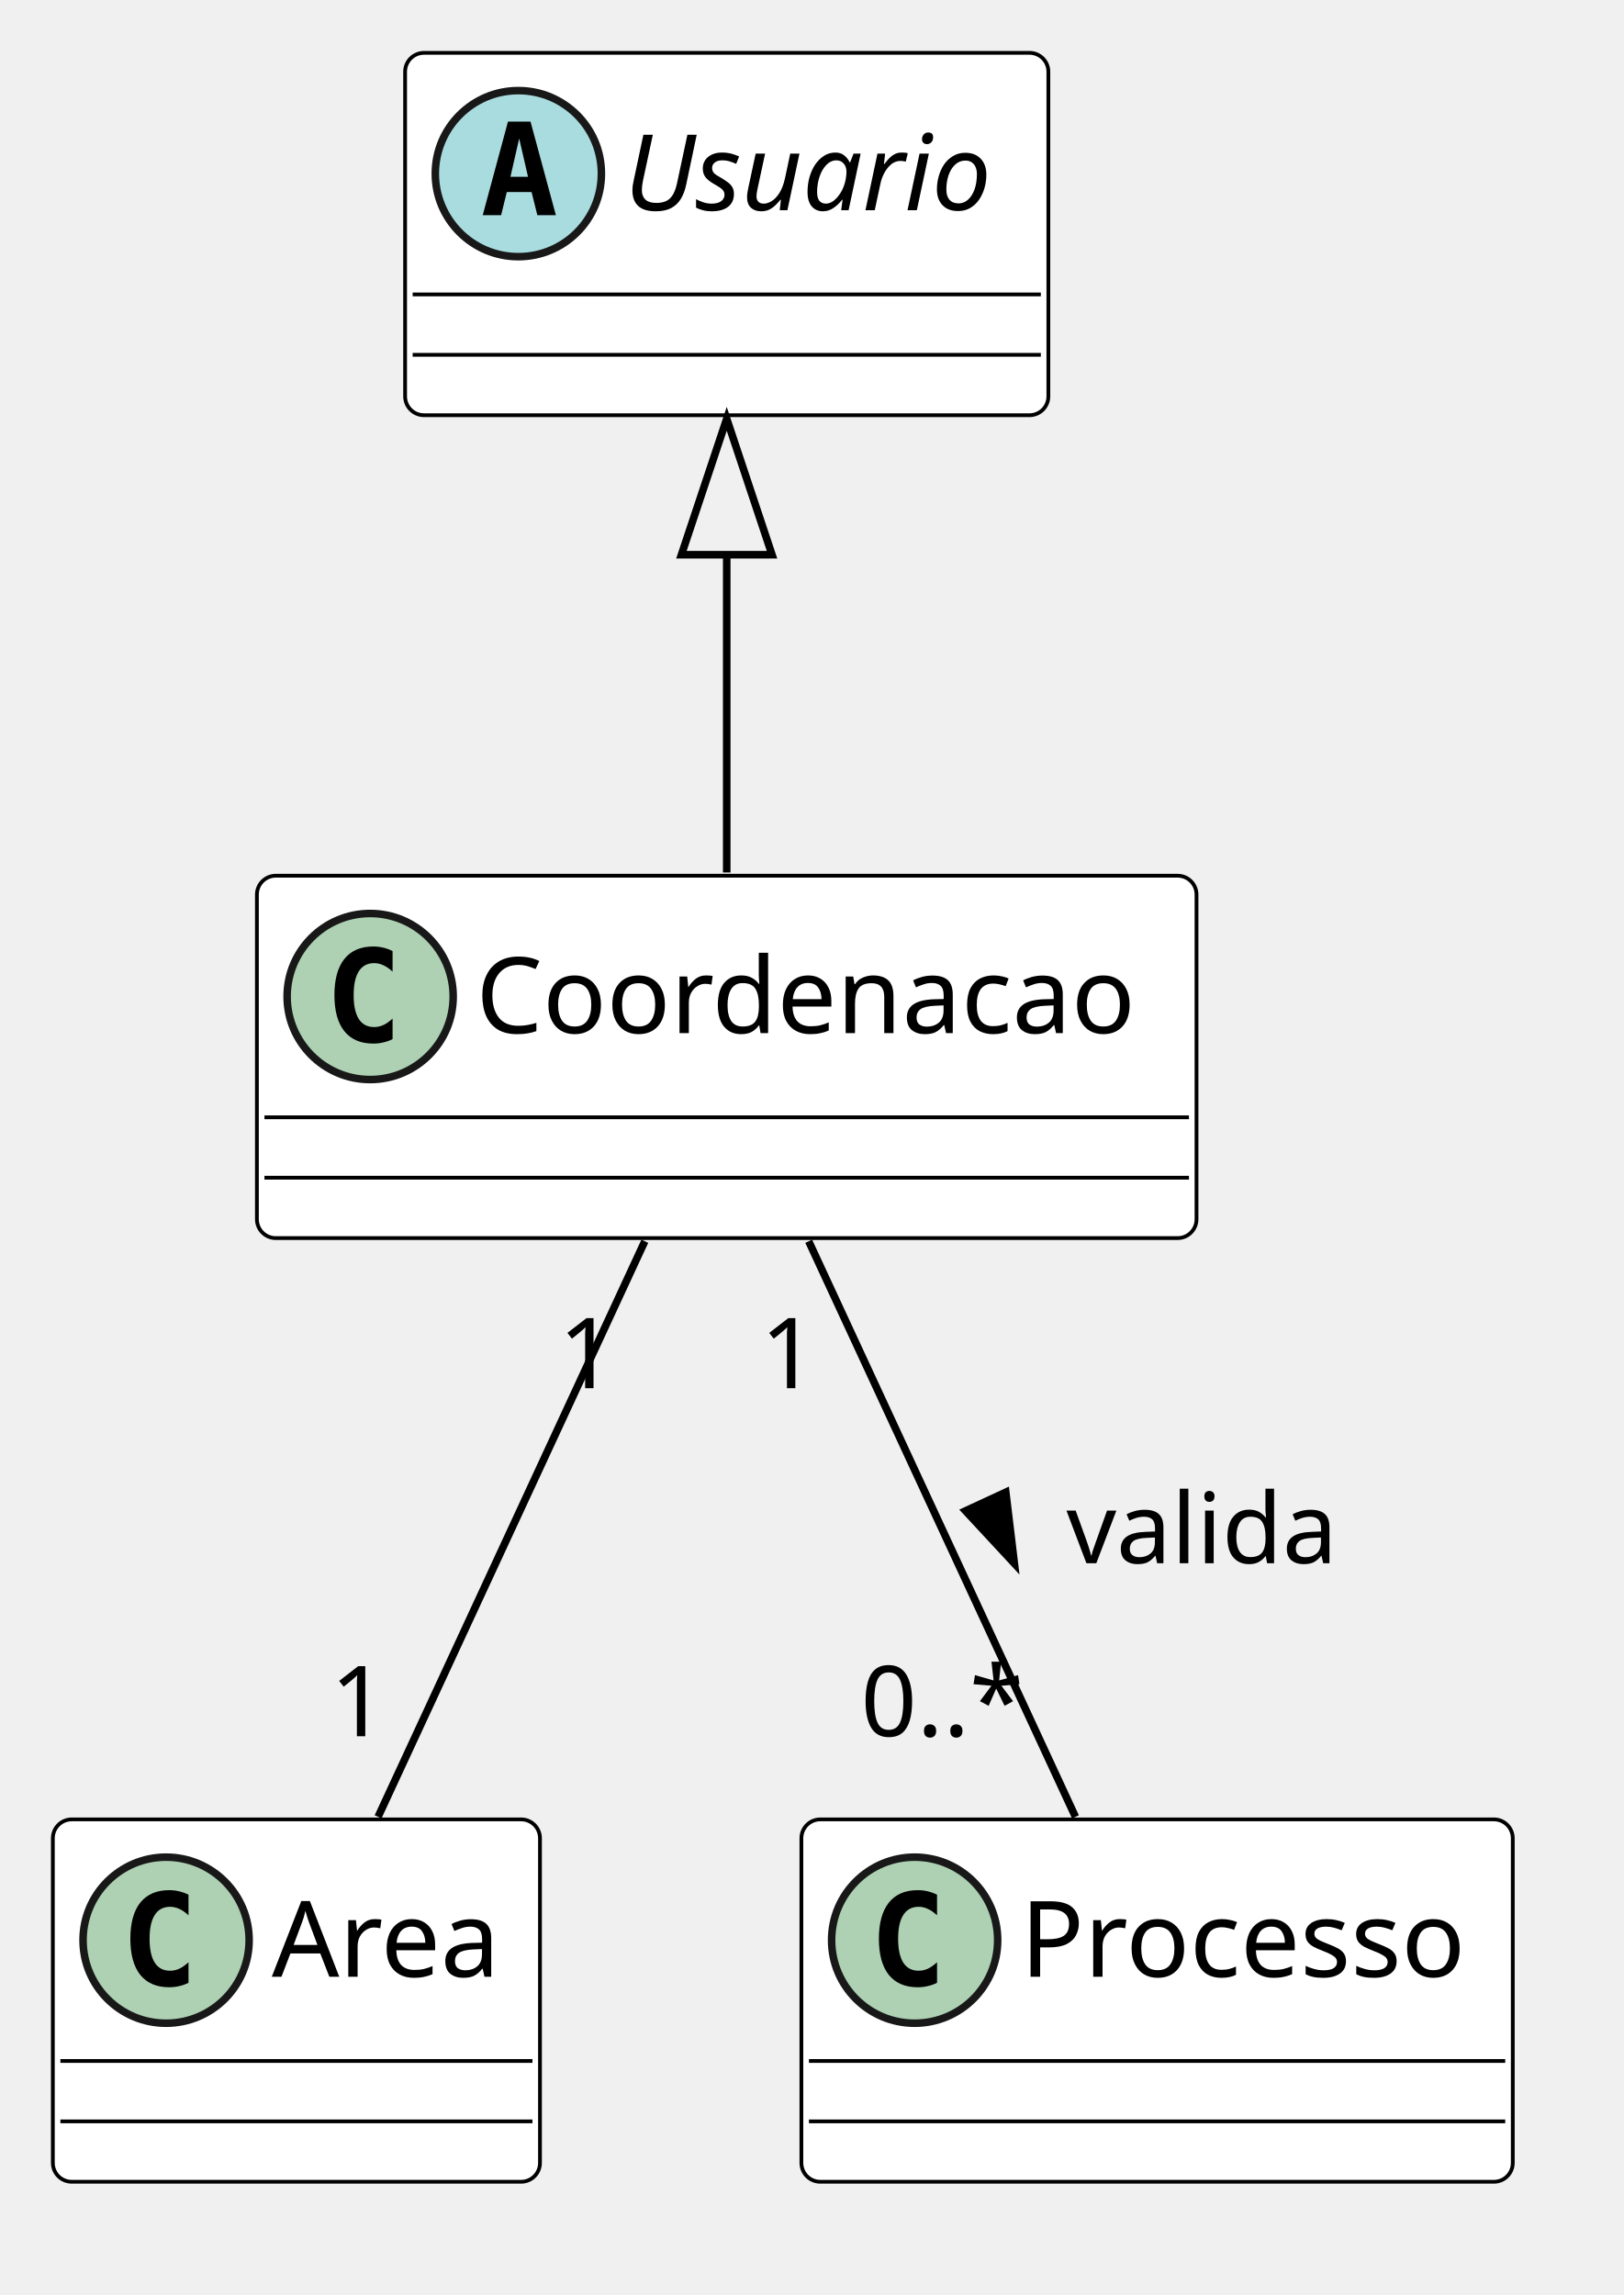
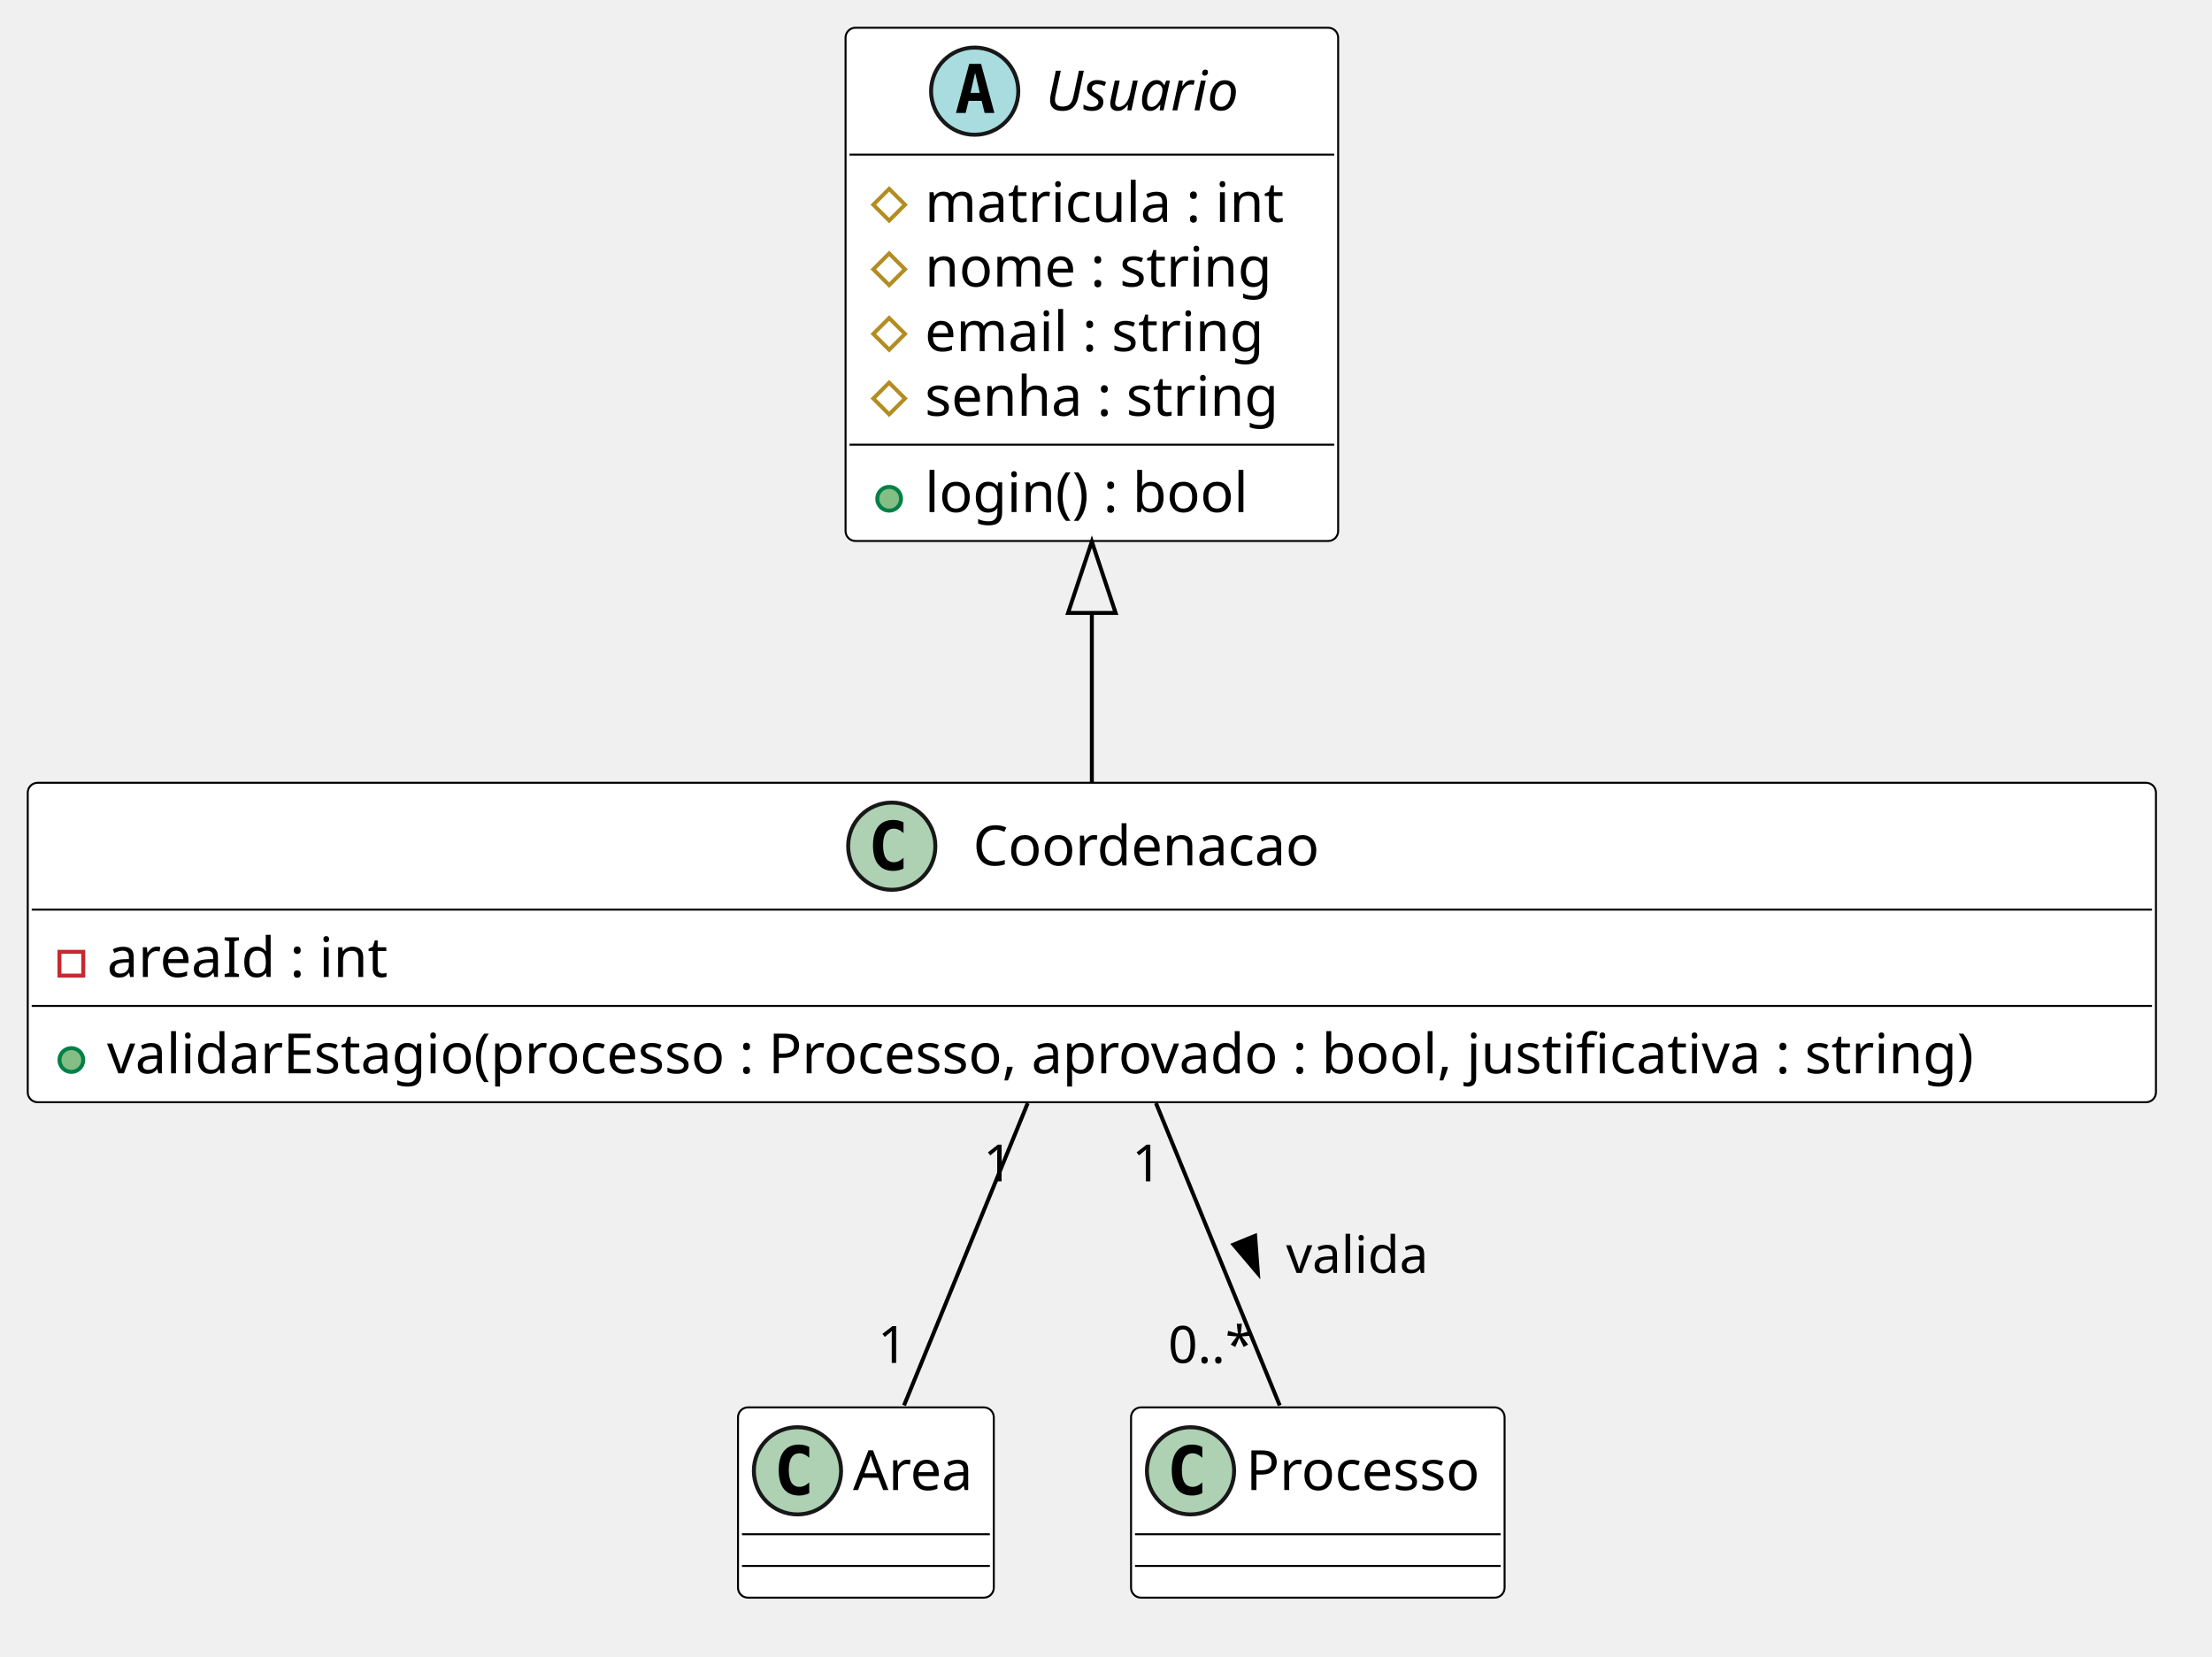
- <svg xmlns="http://www.w3.org/2000/svg" contentStyleType="text/css" data-diagram-type="CLASS" height="304px" preserveAspectRatio="none" style="width:215px;height:304px;background:#FFFFFF;" version="1.1" viewBox="0 0 215 304" width="215px" zoomAndPan="magnify">
+ <svg xmlns="http://www.w3.org/2000/svg" contentStyleType="text/css" data-diagram-type="CLASS" height="418px" preserveAspectRatio="none" style="width:558px;height:418px;background:#FFFFFF;" version="1.1" viewBox="0 0 558 418" width="558px" zoomAndPan="magnify">
  <defs />
  <g>
    <g class="entity" data-qualified-name="Usuario" data-source-line="9" id="ent0002">
-       <rect fill="#FFFFFF" height="48" rx="2.5" ry="2.5" style="stroke:#000000;stroke-width:0.5;" width="85.204" x="53.66" y="7" />
-       <ellipse cx="68.66" cy="23" fill="#A9DCDF" rx="11" ry="11" style="stroke:#181818;stroke-width:1;" />
-       <path d="M68.769,18.344 L67.613,23.422 L69.941,23.422 L68.769,18.344 Z M67.285,16.109 L70.269,16.109 L73.629,28.5 L71.176,28.5 L70.41,25.438 L67.129,25.438 L66.379,28.5 L63.941,28.5 L67.285,16.109 Z " fill="#000000" />
-       <text fill="#000000" font-family="sans-serif" font-size="14" font-style="italic" lengthAdjust="spacing" textLength="53.204" x="82.66" y="27.847">Usuario</text>
-       <line style="stroke:#000000;stroke-width:0.5;" x1="54.66" x2="137.864" y1="39" y2="39" />
-       <line style="stroke:#000000;stroke-width:0.5;" x1="54.66" x2="137.864" y1="47" y2="47" />
+       <rect fill="#FFFFFF" height="129.484" rx="2.5" ry="2.5" style="stroke:#000000;stroke-width:0.5;" width="124.26" x="213.3" y="7" />
+       <ellipse cx="245.875" cy="23" fill="#A9DCDF" rx="11" ry="11" style="stroke:#181818;stroke-width:1;" />
+       <path d="M245.984,18.344 L244.828,23.422 L247.156,23.422 L245.984,18.344 Z M244.5,16.109 L247.484,16.109 L250.844,28.5 L248.391,28.5 L247.625,25.438 L244.344,25.438 L243.594,28.5 L241.156,28.5 L244.5,16.109 Z " fill="#000000" />
+       <text fill="#000000" font-family="sans-serif" font-size="14" font-style="italic" lengthAdjust="spacing" textLength="53.204" x="263.781" y="27.847">Usuario</text>
+       <line style="stroke:#000000;stroke-width:0.5;" x1="214.3" x2="336.56" y1="39" y2="39" />
+       <g data-visibility-modifier="PROTECTED_FIELD">
+         <polygon fill="none" points="224.3,47.648,228.3,51.648,224.3,55.648,220.3,51.648" style="stroke:#B38D22;stroke-width:1;" />
+       </g>
+       <text fill="#000000" font-family="sans-serif" font-size="14" lengthAdjust="spacing" textLength="98.26" x="233.3" y="55.995">matricula : int</text>
+       <g data-visibility-modifier="PROTECTED_FIELD">
+         <polygon fill="none" points="224.3,63.945,228.3,67.945,224.3,71.945,220.3,67.945" style="stroke:#B38D22;stroke-width:1;" />
+       </g>
+       <text fill="#000000" font-family="sans-serif" font-size="14" lengthAdjust="spacing" textLength="93.495" x="233.3" y="72.292">nome : string</text>
+       <g data-visibility-modifier="PROTECTED_FIELD">
+         <polygon fill="none" points="224.3,80.242,228.3,84.242,224.3,88.242,220.3,84.242" style="stroke:#B38D22;stroke-width:1;" />
+       </g>
+       <text fill="#000000" font-family="sans-serif" font-size="14" lengthAdjust="spacing" textLength="92.415" x="233.3" y="88.589">email : string</text>
+       <g data-visibility-modifier="PROTECTED_FIELD">
+         <polygon fill="none" points="224.3,96.539,228.3,100.539,224.3,104.539,220.3,100.539" style="stroke:#B38D22;stroke-width:1;" />
+       </g>
+       <text fill="#000000" font-family="sans-serif" font-size="14" lengthAdjust="spacing" textLength="96.038" x="233.3" y="104.886">senha : string</text>
+       <line style="stroke:#000000;stroke-width:0.5;" x1="214.3" x2="336.56" y1="112.188" y2="112.188" />
+       <g data-visibility-modifier="PUBLIC_METHOD">
+         <ellipse cx="224.3" cy="125.836" fill="#84BE84" rx="3" ry="3" style="stroke:#038048;stroke-width:1;" />
+       </g>
+       <text fill="#000000" font-family="sans-serif" font-size="14" lengthAdjust="spacing" textLength="88.553" x="233.3" y="129.183">login() : bool</text>
    </g>
    <g class="entity" data-qualified-name="Coordenacao" data-source-line="17" id="ent0003">
-       <rect fill="#FFFFFF" height="48" rx="2.5" ry="2.5" style="stroke:#000000;stroke-width:0.5;" width="124.456" x="34.03" y="116" />
-       <ellipse cx="49.03" cy="132" fill="#ADD1B2" rx="11" ry="11" style="stroke:#181818;stroke-width:1;" />
-       <path d="M51.999,137.641 Q51.421,137.938 50.78,138.078 Q50.139,138.234 49.436,138.234 Q46.936,138.234 45.608,136.594 Q44.296,134.938 44.296,131.812 Q44.296,128.688 45.608,127.031 Q46.936,125.375 49.436,125.375 Q50.139,125.375 50.78,125.531 Q51.436,125.688 51.999,125.984 L51.999,128.703 Q51.374,128.125 50.78,127.859 Q50.186,127.578 49.561,127.578 Q48.218,127.578 47.53,128.656 Q46.843,129.719 46.843,131.812 Q46.843,133.906 47.53,134.984 Q48.218,136.047 49.561,136.047 Q50.186,136.047 50.78,135.781 Q51.374,135.5 51.999,134.922 L51.999,137.641 Z " fill="#000000" />
-       <text fill="#000000" font-family="sans-serif" font-size="14" lengthAdjust="spacing" textLength="92.456" x="63.03" y="136.847">Coordenacao</text>
-       <line style="stroke:#000000;stroke-width:0.5;" x1="35.03" x2="157.486" y1="148" y2="148" />
-       <line style="stroke:#000000;stroke-width:0.5;" x1="35.03" x2="157.486" y1="156" y2="156" />
+       <rect fill="#FFFFFF" height="80.594" rx="2.5" ry="2.5" style="stroke:#000000;stroke-width:0.5;" width="536.863" x="7" y="197.49" />
+       <ellipse cx="224.954" cy="213.49" fill="#ADD1B2" rx="11" ry="11" style="stroke:#181818;stroke-width:1;" />
+       <path d="M227.922,219.131 Q227.344,219.428 226.704,219.568 Q226.063,219.724 225.36,219.724 Q222.86,219.724 221.532,218.084 Q220.219,216.428 220.219,213.303 Q220.219,210.178 221.532,208.521 Q222.86,206.865 225.36,206.865 Q226.063,206.865 226.704,207.021 Q227.36,207.178 227.922,207.474 L227.922,210.193 Q227.297,209.615 226.704,209.349 Q226.11,209.068 225.485,209.068 Q224.141,209.068 223.454,210.146 Q222.766,211.209 222.766,213.303 Q222.766,215.396 223.454,216.474 Q224.141,217.537 225.485,217.537 Q226.11,217.537 226.704,217.271 Q227.297,216.99 227.922,216.412 L227.922,219.131 Z " fill="#000000" />
+       <text fill="#000000" font-family="sans-serif" font-size="14" lengthAdjust="spacing" textLength="92.456" x="245.454" y="218.337">Coordenacao</text>
+       <line style="stroke:#000000;stroke-width:0.5;" x1="8" x2="542.863" y1="229.49" y2="229.49" />
+       <g data-visibility-modifier="PRIVATE_FIELD">
+         <rect fill="none" height="6" style="stroke:#C82930;stroke-width:1;" width="6" x="15" y="240.138" />
+       </g>
+       <text fill="#000000" font-family="sans-serif" font-size="14" lengthAdjust="spacing" textLength="76.412" x="27" y="246.485">areaId : int</text>
+       <line style="stroke:#000000;stroke-width:0.5;" x1="8" x2="542.863" y1="253.787" y2="253.787" />
+       <g data-visibility-modifier="PUBLIC_METHOD">
+         <ellipse cx="18" cy="267.435" fill="#84BE84" rx="3" ry="3" style="stroke:#038048;stroke-width:1;" />
+       </g>
+       <text fill="#000000" font-family="sans-serif" font-size="14" lengthAdjust="spacing" textLength="510.863" x="27" y="270.782">validarEstagio(processo : Processo, aprovado : bool, justificativa : string)</text>
    </g>
    <g class="entity" data-qualified-name="Area" data-source-line="22" id="ent0005">
-       <rect fill="#FFFFFF" height="48" rx="2.5" ry="2.5" style="stroke:#000000;stroke-width:0.5;" width="64.525" x="7" y="241" />
-       <ellipse cx="22" cy="257" fill="#ADD1B2" rx="11" ry="11" style="stroke:#181818;stroke-width:1;" />
-       <path d="M24.969,262.641 Q24.391,262.938 23.75,263.078 Q23.109,263.234 22.406,263.234 Q19.906,263.234 18.578,261.594 Q17.266,259.938 17.266,256.812 Q17.266,253.688 18.578,252.031 Q19.906,250.375 22.406,250.375 Q23.109,250.375 23.75,250.531 Q24.406,250.688 24.969,250.984 L24.969,253.703 Q24.344,253.125 23.75,252.859 Q23.156,252.578 22.531,252.578 Q21.188,252.578 20.5,253.656 Q19.812,254.719 19.812,256.812 Q19.812,258.906 20.5,259.984 Q21.188,261.047 22.531,261.047 Q23.156,261.047 23.75,260.781 Q24.344,260.5 24.969,259.922 L24.969,262.641 Z " fill="#000000" />
-       <text fill="#000000" font-family="sans-serif" font-size="14" lengthAdjust="spacing" textLength="32.525" x="36" y="261.847">Area</text>
-       <line style="stroke:#000000;stroke-width:0.5;" x1="8" x2="70.525" y1="273" y2="273" />
-       <line style="stroke:#000000;stroke-width:0.5;" x1="8" x2="70.525" y1="281" y2="281" />
+       <rect fill="#FFFFFF" height="48" rx="2.5" ry="2.5" style="stroke:#000000;stroke-width:0.5;" width="64.525" x="186.17" y="355.08" />
+       <ellipse cx="201.17" cy="371.08" fill="#ADD1B2" rx="11" ry="11" style="stroke:#181818;stroke-width:1;" />
+       <path d="M204.139,376.721 Q203.561,377.017 202.92,377.158 Q202.279,377.314 201.576,377.314 Q199.076,377.314 197.748,375.674 Q196.436,374.017 196.436,370.892 Q196.436,367.767 197.748,366.111 Q199.076,364.455 201.576,364.455 Q202.279,364.455 202.92,364.611 Q203.576,364.767 204.139,365.064 L204.139,367.783 Q203.514,367.205 202.92,366.939 Q202.326,366.658 201.701,366.658 Q200.357,366.658 199.67,367.736 Q198.982,368.799 198.982,370.892 Q198.982,372.986 199.67,374.064 Q200.357,375.127 201.701,375.127 Q202.326,375.127 202.92,374.861 Q203.514,374.58 204.139,374.002 L204.139,376.721 Z " fill="#000000" />
+       <text fill="#000000" font-family="sans-serif" font-size="14" lengthAdjust="spacing" textLength="32.525" x="215.17" y="375.927">Area</text>
+       <line style="stroke:#000000;stroke-width:0.5;" x1="187.17" x2="249.695" y1="387.08" y2="387.08" />
+       <line style="stroke:#000000;stroke-width:0.5;" x1="187.17" x2="249.695" y1="395.08" y2="395.08" />
    </g>
    <g class="entity" data-qualified-name="Processo" data-source-line="25" id="ent0006">
-       <rect fill="#FFFFFF" height="48" rx="2.5" ry="2.5" style="stroke:#000000;stroke-width:0.5;" width="94.228" x="106.15" y="241" />
-       <ellipse cx="121.15" cy="257" fill="#ADD1B2" rx="11" ry="11" style="stroke:#181818;stroke-width:1;" />
-       <path d="M124.119,262.641 Q123.541,262.938 122.9,263.078 Q122.259,263.234 121.556,263.234 Q119.056,263.234 117.728,261.594 Q116.416,259.938 116.416,256.812 Q116.416,253.688 117.728,252.031 Q119.056,250.375 121.556,250.375 Q122.259,250.375 122.9,250.531 Q123.556,250.688 124.119,250.984 L124.119,253.703 Q123.494,253.125 122.9,252.859 Q122.306,252.578 121.681,252.578 Q120.338,252.578 119.65,253.656 Q118.963,254.719 118.963,256.812 Q118.963,258.906 119.65,259.984 Q120.338,261.047 121.681,261.047 Q122.306,261.047 122.9,260.781 Q123.494,260.5 124.119,259.922 L124.119,262.641 Z " fill="#000000" />
-       <text fill="#000000" font-family="sans-serif" font-size="14" lengthAdjust="spacing" textLength="62.227" x="135.15" y="261.847">Processo</text>
-       <line style="stroke:#000000;stroke-width:0.5;" x1="107.15" x2="199.377" y1="273" y2="273" />
-       <line style="stroke:#000000;stroke-width:0.5;" x1="107.15" x2="199.377" y1="281" y2="281" />
+       <rect fill="#FFFFFF" height="48" rx="2.5" ry="2.5" style="stroke:#000000;stroke-width:0.5;" width="94.228" x="285.32" y="355.08" />
+       <ellipse cx="300.32" cy="371.08" fill="#ADD1B2" rx="11" ry="11" style="stroke:#181818;stroke-width:1;" />
+       <path d="M303.289,376.721 Q302.711,377.017 302.07,377.158 Q301.429,377.314 300.726,377.314 Q298.226,377.314 296.898,375.674 Q295.586,374.017 295.586,370.892 Q295.586,367.767 296.898,366.111 Q298.226,364.455 300.726,364.455 Q301.429,364.455 302.07,364.611 Q302.726,364.767 303.289,365.064 L303.289,367.783 Q302.664,367.205 302.07,366.939 Q301.476,366.658 300.851,366.658 Q299.507,366.658 298.82,367.736 Q298.132,368.799 298.132,370.892 Q298.132,372.986 298.82,374.064 Q299.507,375.127 300.851,375.127 Q301.476,375.127 302.07,374.861 Q302.664,374.58 303.289,374.002 L303.289,376.721 Z " fill="#000000" />
+       <text fill="#000000" font-family="sans-serif" font-size="14" lengthAdjust="spacing" textLength="62.227" x="314.32" y="375.927">Processo</text>
+       <line style="stroke:#000000;stroke-width:0.5;" x1="286.32" x2="378.548" y1="387.08" y2="387.08" />
+       <line style="stroke:#000000;stroke-width:0.5;" x1="286.32" x2="378.548" y1="395.08" y2="395.08" />
    </g>
-     <g class="link" data-entity-1="ent0002" data-entity-2="ent0003" data-link-type="extension" id="lnk4">
-       <path d="M96.26,73.48 C96.26,91.32 96.26,97.75 96.26,115.57" fill="none" id="Usuario-backto-Coordenacao" style="stroke:#000000;stroke-width:1;" />
-       <polygon fill="none" points="96.26,55.48,90.26,73.48,102.26,73.48,96.26,55.48" style="stroke:#000000;stroke-width:1;" />
+     <g class="link" data-entity-1="ent0002" data-entity-2="ent0003" data-link-type="extension" data-source-line="18" id="lnk4">
+       <path d="M275.43,154.64 C275.43,175.15 275.43,179.25 275.43,197.46" fill="none" id="Usuario-backto-Coordenacao" style="stroke:#000000;stroke-width:1;" />
+       <polygon fill="none" points="275.43,136.64,269.43,154.64,281.43,154.64,275.43,136.64" style="stroke:#000000;stroke-width:1;" />
    </g>
    <g class="link" data-entity-1="ent0003" data-entity-2="ent0005" data-link-type="association" data-source-line="29" id="lnk7">
-       <path codeLine="29" d="M85.41,164.42 C75.26,186.31 60.21,218.8 50.08,240.66" fill="none" id="Coordenacao-Area" style="stroke:#000000;stroke-width:1;" />
-       <text fill="#000000" font-family="sans-serif" font-size="13" lengthAdjust="spacing" textLength="8.271" x="74.008" y="183.884">1</text>
-       <text fill="#000000" font-family="sans-serif" font-size="13" lengthAdjust="spacing" textLength="8.271" x="43.775" y="229.982">1</text>
+       <path codeLine="29" d="M259.25,278.33 C249.18,302.94 236.57,333.76 228.05,354.58" fill="none" id="Coordenacao-Area" style="stroke:#000000;stroke-width:1;" />
+       <text fill="#000000" font-family="sans-serif" font-size="13" lengthAdjust="spacing" textLength="8.271" x="248.055" y="298.064">1</text>
+       <text fill="#000000" font-family="sans-serif" font-size="13" lengthAdjust="spacing" textLength="8.271" x="221.452" y="343.863">1</text>
    </g>
    <g class="link" data-entity-1="ent0003" data-entity-2="ent0006" data-link-type="association" data-source-line="30" id="lnk8">
-       <path codeLine="30" d="M107.12,164.42 C117.26,186.31 132.32,218.8 142.45,240.66" fill="none" id="Coordenacao-Processo" style="stroke:#000000;stroke-width:1;" />
-       <polygon fill="#000000" points="134.362,207.103,133.226,197.661,127.893,200.132,134.362,207.103" style="stroke:#000000;stroke-width:1;" />
-       <text fill="#000000" font-family="sans-serif" font-size="13" lengthAdjust="spacing" textLength="39.102" x="141.26" y="207.067">valida</text>
-       <text fill="#000000" font-family="sans-serif" font-size="13" lengthAdjust="spacing" textLength="8.271" x="100.738" y="183.884">1</text>
-       <text fill="#000000" font-family="sans-serif" font-size="13" lengthAdjust="spacing" textLength="23.036" x="114.015" y="229.982">0..*</text>
+       <path codeLine="30" d="M291.61,278.33 C301.68,302.94 314.3,333.76 322.82,354.58" fill="none" id="Coordenacao-Processo" style="stroke:#000000;stroke-width:1;" />
+       <polygon fill="#000000" points="317.324,321.274,316.618,311.789,311.178,314.016,317.324,321.274" style="stroke:#000000;stroke-width:1;" />
+       <text fill="#000000" font-family="sans-serif" font-size="13" lengthAdjust="spacing" textLength="39.102" x="324.43" y="321.147">valida</text>
+       <text fill="#000000" font-family="sans-serif" font-size="13" lengthAdjust="spacing" textLength="8.271" x="285.572" y="298.064">1</text>
+       <text fill="#000000" font-family="sans-serif" font-size="13" lengthAdjust="spacing" textLength="23.036" x="294.678" y="343.863">0..*</text>
    </g>
  </g>
</svg>
